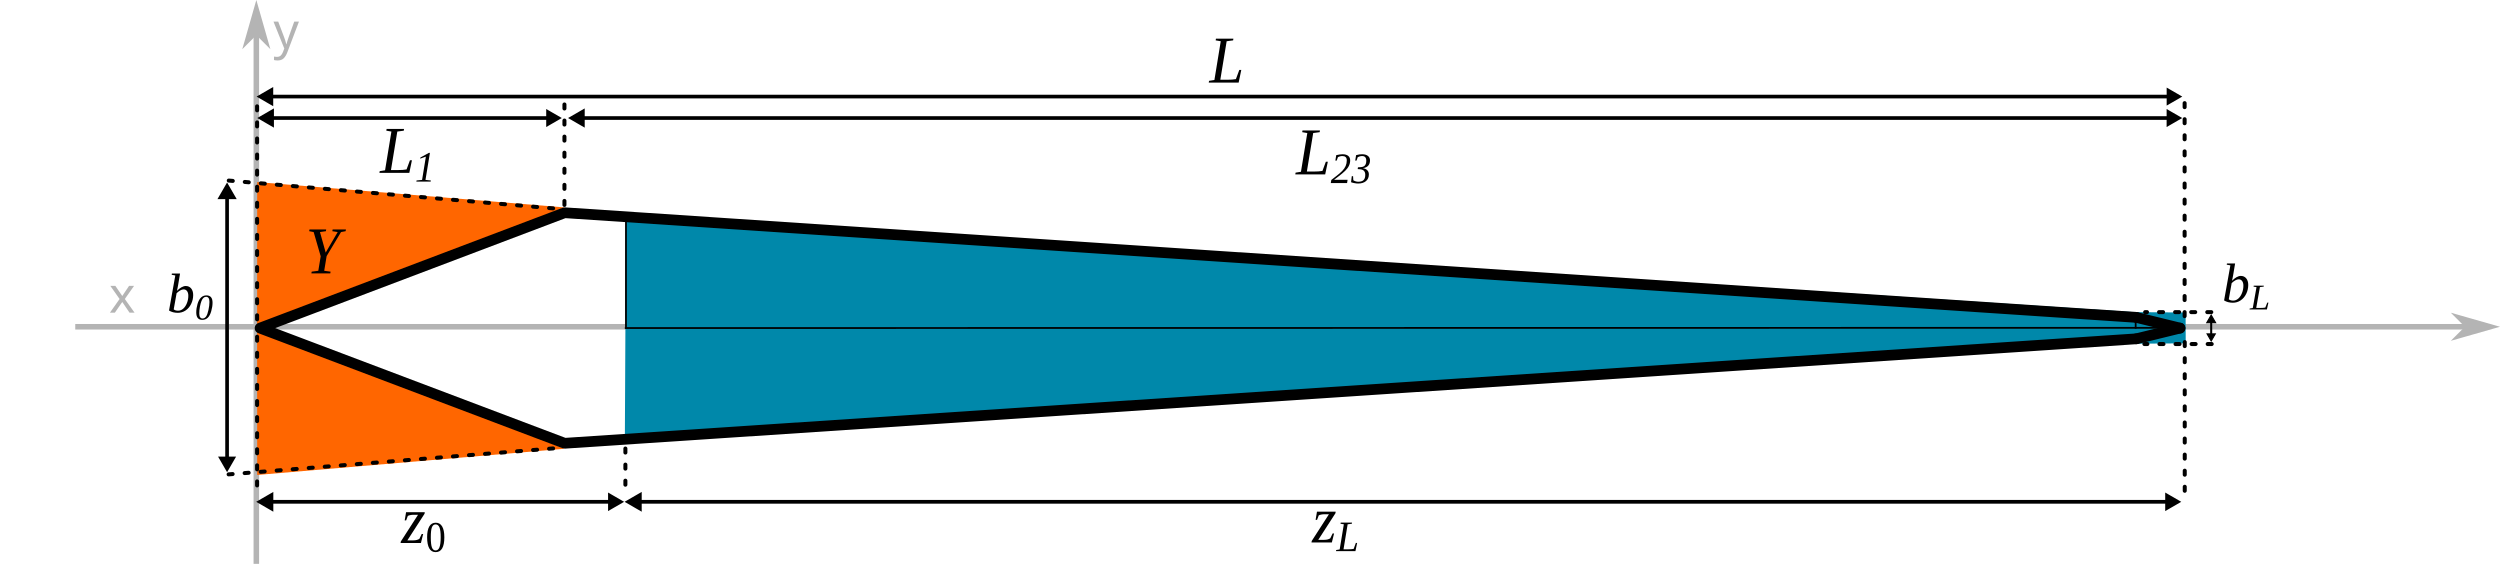
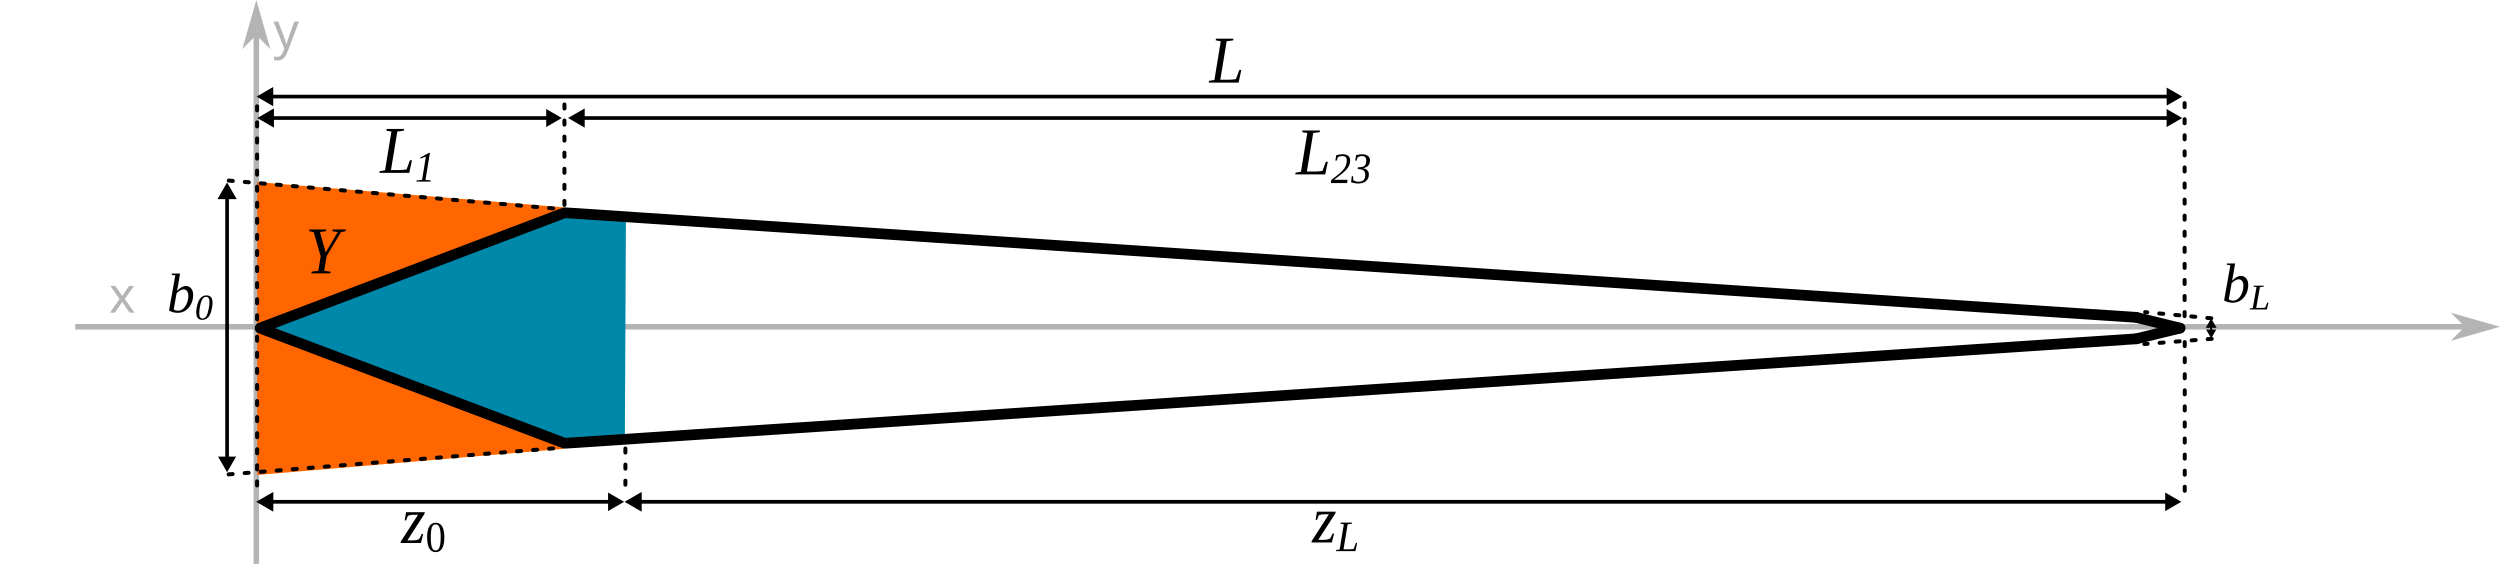
<svg xmlns="http://www.w3.org/2000/svg" width="933.136" height="210.457" id="svg2" version="1.1">
  <defs id="defs4">
    <marker style="overflow:visible" id="marker4967" refX="0" refY="0" orient="auto">
      <path transform="scale(0.4)" style="fill:#000000;fill-opacity:1;fill-rule:evenodd;stroke:#000000;stroke-width:1pt;stroke-opacity:1" d="M 5.77,0 -2.88,5 V -5 Z" id="path4965" />
    </marker>
    <marker style="overflow:visible" id="marker4961" refX="0" refY="0" orient="auto">
      <path transform="scale(0.4)" style="fill:#000000;fill-opacity:1;fill-rule:evenodd;stroke:#000000;stroke-width:1pt;stroke-opacity:1" d="M 5.77,0 -2.88,5 V -5 Z" id="path4959" />
    </marker>
    <marker orient="auto" refY="0" refX="0" id="marker4955" style="overflow:visible">
      <path id="path4953" d="M 5.77,0 -2.88,5 V -5 Z" style="fill:#000000;fill-opacity:1;fill-rule:evenodd;stroke:#000000;stroke-width:1pt;stroke-opacity:1" transform="scale(0.4)" />
    </marker>
    <marker style="overflow:visible" id="marker4949" refX="0" refY="0" orient="auto">
      <path transform="scale(0.4)" style="fill:#000000;fill-opacity:1;fill-rule:evenodd;stroke:#000000;stroke-width:1pt;stroke-opacity:1" d="M 5.77,0 -2.88,5 V -5 Z" id="path4947" />
    </marker>
    <marker orient="auto" refY="0" refX="0" id="marker11481" style="overflow:visible">
      <path id="path11361" d="M 5.77,0 -2.88,5 V -5 Z" style="fill:#000000;fill-opacity:1;fill-rule:evenodd;stroke:#000000;stroke-width:1pt;stroke-opacity:1" transform="scale(0.4)" />
    </marker>
    <marker orient="auto" refY="0" refX="0" id="Arrow2Mend" style="overflow:visible">
      <path id="path11243" style="fill:#000000;fill-opacity:1;fill-rule:evenodd;stroke:#000000;stroke-width:0.625;stroke-linejoin:round;stroke-opacity:1" d="M 8.719,4.034 -2.207,0.016 8.719,-4.002 c -1.745,2.372 -1.735,5.617 -6e-7,8.035 z" transform="scale(-0.6)" />
    </marker>
    <marker orient="auto" refY="0" refX="0" id="marker7320" style="overflow:visible">
      <path id="path7196" d="M 5.77,0 -2.88,5 V -5 Z" style="fill:#000000;fill-opacity:1;fill-rule:evenodd;stroke:#000000;stroke-width:1pt;stroke-opacity:1" transform="scale(0.4)" />
    </marker>
    <marker orient="auto" refY="0" refX="0" id="TriangleOutL" style="overflow:visible">
      <path id="path7193" d="M 5.77,0 -2.88,5 V -5 Z" style="fill:#000000;fill-opacity:1;fill-rule:evenodd;stroke:#000000;stroke-width:1pt;stroke-opacity:1" transform="scale(0.8)" />
    </marker>
    <marker orient="auto" refY="0" refX="0" id="marker4953" style="overflow:visible">
      <path id="path4674" d="M 0,0 5,-5 -12.5,0 5,5 Z" style="fill:#000000;fill-opacity:1;fill-rule:evenodd;stroke:#000000;stroke-width:1pt;stroke-opacity:1" transform="matrix(0.4,0,0,0.4,4,0)" />
    </marker>
    <marker orient="auto" refY="0" refX="0" id="marker4950" style="overflow:visible">
      <path id="path4948" d="M 0,0 5,-5 -12.5,0 5,5 Z" style="fill:#000000;fill-opacity:1;fill-rule:evenodd;stroke:#000000;stroke-width:1pt;stroke-opacity:1" transform="matrix(0.8,0,0,0.8,10,0)" />
    </marker>
    <marker orient="auto" refY="0" refX="0" id="TriangleOutM" style="overflow:visible">
      <path id="path4813" d="M 5.77,0 -2.88,5 V -5 Z" style="fill:#000000;fill-opacity:1;fill-rule:evenodd;stroke:#000000;stroke-width:1pt;stroke-opacity:1" transform="scale(0.4)" />
    </marker>
    <marker orient="auto" refY="0" refX="0" id="marker4944" style="overflow:visible">
      <path id="path4804" d="M 5.77,0 -2.88,5 V -5 Z" style="fill:#000000;fill-opacity:1;fill-rule:evenodd;stroke:#000000;stroke-width:1pt;stroke-opacity:1" transform="scale(-0.4)" />
    </marker>
    <marker orient="auto" refY="0" refX="0" id="TriangleInS" style="overflow:visible">
      <path id="path4807" d="M 5.77,0 -2.88,5 V -5 Z" style="fill:#000000;fill-opacity:1;fill-rule:evenodd;stroke:#000000;stroke-width:1pt;stroke-opacity:1" transform="scale(-0.2)" />
    </marker>
    <marker orient="auto" refY="0" refX="0" id="Arrow2Mstart" style="overflow:visible">
      <path id="path4692" style="fill:#000000;fill-opacity:1;fill-rule:evenodd;stroke:#000000;stroke-width:0.625;stroke-linejoin:round;stroke-opacity:1" d="M 8.719,4.034 -2.207,0.016 8.719,-4.002 c -1.745,2.372 -1.735,5.617 -6e-7,8.035 z" transform="scale(0.6)" />
    </marker>
    <marker orient="auto" refY="0" refX="0" id="marker4937" style="overflow:visible">
      <path id="path4686" style="fill:#000000;fill-opacity:1;fill-rule:evenodd;stroke:#000000;stroke-width:0.625;stroke-linejoin:round;stroke-opacity:1" d="M 8.719,4.034 -2.207,0.016 8.719,-4.002 c -1.745,2.372 -1.735,5.617 -6e-7,8.035 z" transform="matrix(1.1,0,0,1.1,1.1,0)" />
    </marker>
    <marker orient="auto" refY="0" refX="0" id="marker4934" style="overflow:visible">
      <path id="path4689" style="fill:#000000;fill-opacity:1;fill-rule:evenodd;stroke:#000000;stroke-width:0.625;stroke-linejoin:round;stroke-opacity:1" d="M 8.719,4.034 -2.207,0.016 8.719,-4.002 c -1.745,2.372 -1.735,5.617 -6e-7,8.035 z" transform="matrix(-1.1,0,0,-1.1,-1.1,0)" />
    </marker>
    <marker orient="auto" refY="0" refX="0" id="marker4931" style="overflow:visible">
      <path id="path4668" d="M 0,0 5,-5 -12.5,0 5,5 Z" style="fill:#000000;fill-opacity:1;fill-rule:evenodd;stroke:#000000;stroke-width:1pt;stroke-opacity:1" transform="matrix(0.8,0,0,0.8,10,0)" />
    </marker>
    <marker orient="auto" refY="0" refX="0" id="Arrow1Mstart" style="overflow:visible">
      <path id="path4137" d="M 4.267,0 6.4,-2.133 -1.067,0 6.4,2.133 Z" style="fill-rule:evenodd;stroke:#000000;stroke-width:0.427pt" />
    </marker>
    <marker orient="auto" refY="0" refX="0" id="TriangleInL" style="overflow:visible">
      <path id="path4101" d="M -4.924,0 2.458,-4.267 v 8.533 z" style="fill-rule:evenodd;stroke:#000000;stroke-width:0.853pt" />
    </marker>
    <marker orient="auto" refY="0" refX="0" id="TriangleInM" style="overflow:visible">
      <path id="path4104" d="M -2.462,0 1.229,-2.133 v 4.267 z" style="fill-rule:evenodd;stroke:#000000;stroke-width:0.427pt" />
    </marker>
    <marker orient="auto" refY="0" refX="0" id="Arrow2Lstart" style="overflow:visible">
      <path id="path3986" style="fill-rule:evenodd;stroke-width:0.733;stroke-linejoin:round" d="M 11.403,4.733 -1.417,0.019 11.403,-4.695 c -2.048,2.783 -2.036,6.591 -10e-7,9.428 z" />
    </marker>
    <marker orient="auto" refY="0" refX="0" id="Arrow1Lstart" style="overflow:visible">
      <path id="path3968" d="M 10.667,0 14.933,-4.267 0,0 14.933,4.267 Z" style="fill-rule:evenodd;stroke:#000000;stroke-width:0.853pt" />
    </marker>
    <marker orient="auto" refY="0" refX="0" id="Arrow1Lend" style="overflow:visible">
      <path id="path3971" d="M -10.667,0 -14.933,4.267 0,0 -14.933,-4.267 Z" style="fill-rule:evenodd;stroke:#000000;stroke-width:0.853pt" />
    </marker>
    <marker orient="auto" refY="0" refX="0" id="Arrow2Lend" style="overflow:visible">
      <path id="path3989" style="fill-rule:evenodd;stroke-width:0.733;stroke-linejoin:round" d="M -11.403,-4.733 1.417,-0.019 -11.403,4.695 c 2.048,-2.783 2.036,-6.591 10e-7,-9.428 z" />
    </marker>
    <marker orient="auto" refY="0" refX="0" id="TriangleInM-2" style="overflow:visible">
      <path id="path4104-6" d="M -2.462,0 1.229,-2.133 v 4.267 z" style="fill-rule:evenodd;stroke:#000000;stroke-width:0.427pt" />
    </marker>
    <marker orient="auto" refY="0" refX="0" id="TriangleInM-8" style="overflow:visible">
      <path id="path4104-3" d="M -2.462,0 1.229,-2.133 v 4.267 z" style="fill-rule:evenodd;stroke:#000000;stroke-width:0.427pt" />
    </marker>
    <marker orient="auto" refY="0" refX="0" id="TriangleInM-22" style="overflow:visible">
      <path id="path4104-8" d="M -2.462,0 1.229,-2.133 v 4.267 z" style="fill-rule:evenodd;stroke:#000000;stroke-width:0.427pt" />
    </marker>
    <marker orient="auto" refY="0" refX="0" id="TriangleInM-2-3" style="overflow:visible">
      <path id="path4104-6-6" d="M -2.462,0 1.229,-2.133 v 4.267 z" style="fill-rule:evenodd;stroke:#000000;stroke-width:0.427pt" />
    </marker>
    <marker orient="auto" refY="0" refX="0" id="marker5303" style="overflow:visible">
      <path id="path5301" d="M -2.462,0 1.229,-2.133 v 4.267 z" style="fill-rule:evenodd;stroke:#000000;stroke-width:0.427pt" />
    </marker>
    <marker orient="auto" refY="0" refX="0" id="marker5307" style="overflow:visible">
      <path id="path5305" d="M -2.462,0 1.229,-2.133 v 4.267 z" style="fill-rule:evenodd;stroke:#000000;stroke-width:0.427pt" />
    </marker>
    <marker orient="auto" refY="0" refX="0" id="marker5311" style="overflow:visible">
      <path id="path5309" d="M -2.462,0 1.229,-2.133 v 4.267 z" style="fill-rule:evenodd;stroke:#000000;stroke-width:0.427pt" />
    </marker>
    <marker orient="auto" refY="0" refX="0" id="TriangleInM-2-6" style="overflow:visible">
      <path id="path4104-6-7" d="M -2.462,0 1.229,-2.133 v 4.267 z" style="fill-rule:evenodd;stroke:#000000;stroke-width:0.427pt" />
    </marker>
    <marker orient="auto" refY="0" refX="0" id="marker4651" style="overflow:visible">
      <path id="path4649" d="M -2.462,0 1.229,-2.133 v 4.267 z" style="fill-rule:evenodd;stroke:#000000;stroke-width:0.427pt" />
    </marker>
    <marker orient="auto" refY="0" refX="0" id="TriangleInM-2-3-3" style="overflow:visible">
      <path id="path4104-6-6-6" d="M -2.462,0 1.229,-2.133 v 4.267 z" style="fill-rule:evenodd;stroke:#000000;stroke-width:0.427pt" />
    </marker>
    <marker orient="auto" refY="0" refX="0" id="marker4645" style="overflow:visible">
      <path id="path4643" d="M -2.462,0 1.229,-2.133 v 4.267 z" style="fill-rule:evenodd;stroke:#000000;stroke-width:0.427pt" />
    </marker>
    <marker orient="auto" refY="0" refX="0" id="TriangleInM-2-5" style="overflow:visible">
      <path id="path4104-6-3" d="M -2.462,0 1.229,-2.133 v 4.267 z" style="fill-rule:evenodd;stroke:#000000;stroke-width:0.427pt" />
    </marker>
    <marker orient="auto" refY="0" refX="0" id="marker4738" style="overflow:visible">
      <path id="path4736" d="M -2.462,0 1.229,-2.133 v 4.267 z" style="fill-rule:evenodd;stroke:#000000;stroke-width:0.427pt" />
    </marker>
    <marker orient="auto" refY="0" refX="0" id="TriangleInM-2-5-3" style="overflow:visible">
      <path id="path4104-6-3-6" d="M -2.462,0 1.229,-2.133 v 4.267 z" style="fill-rule:evenodd;stroke:#000000;stroke-width:0.427pt" />
    </marker>
    <marker orient="auto" refY="0" refX="0" id="marker7320-7" style="overflow:visible">
      <path id="path7196-5" d="M 5.77,0 -2.88,5 V -5 Z" style="fill:#000000;fill-opacity:1;fill-rule:evenodd;stroke:#000000;stroke-width:1pt;stroke-opacity:1" transform="scale(0.4)" />
    </marker>
    <marker orient="auto" refY="0" refX="0" id="marker4944-3" style="overflow:visible">
      <path id="path4804-5" d="M 5.77,0 -2.88,5 V -5 Z" style="fill:#000000;fill-opacity:1;fill-rule:evenodd;stroke:#000000;stroke-width:1pt;stroke-opacity:1" transform="scale(-0.4)" />
    </marker>
    <marker orient="auto" refY="0" refX="0" id="TriangleOutM-6" style="overflow:visible">
      <path id="path4813-2" d="M 5.77,0 -2.88,5 V -5 Z" style="fill:#000000;fill-opacity:1;fill-rule:evenodd;stroke:#000000;stroke-width:1pt;stroke-opacity:1" transform="scale(0.4)" />
    </marker>
    <marker orient="auto" refY="0" refX="0" id="marker4953-9" style="overflow:visible">
      <path id="path4674-1" d="M 0,0 5,-5 -12.5,0 5,5 Z" style="fill:#000000;fill-opacity:1;fill-rule:evenodd;stroke:#000000;stroke-width:1pt;stroke-opacity:1" transform="matrix(0.4,0,0,0.4,4,0)" />
    </marker>
    <marker orient="auto" refY="0" refX="0" id="TriangleInM-2-3-2" style="overflow:visible">
      <path id="path4104-6-6-7" d="M -2.462,0 1.229,-2.133 v 4.267 z" style="fill-rule:evenodd;stroke:#000000;stroke-width:0.427pt" />
    </marker>
    <marker orient="auto" refY="0" refX="0" id="marker5248" style="overflow:visible">
      <path id="path5246" d="M -2.462,0 1.229,-2.133 v 4.267 z" style="fill-rule:evenodd;stroke:#000000;stroke-width:0.427pt" />
    </marker>
    <marker orient="auto" refY="0" refX="0" id="marker5252" style="overflow:visible">
      <path id="path5250" d="M -2.462,0 1.229,-2.133 v 4.267 z" style="fill-rule:evenodd;stroke:#000000;stroke-width:0.427pt" />
    </marker>
    <marker orient="auto" refY="0" refX="0" id="marker5256" style="overflow:visible">
      <path id="path5254" d="M -2.462,0 1.229,-2.133 v 4.267 z" style="fill-rule:evenodd;stroke:#000000;stroke-width:0.427pt" />
    </marker>
    <marker orient="auto" refY="0" refX="0" id="Arrow1Mstart-0" style="overflow:visible">
      <path id="path4137-9" d="M 4.267,0 6.4,-2.133 -1.067,0 6.4,2.133 Z" style="fill-rule:evenodd;stroke:#000000;stroke-width:0.427pt" />
    </marker>
    <marker orient="auto" refY="0" refX="0" id="marker5262" style="overflow:visible">
      <path id="path5260" d="M 4.267,0 6.4,-2.133 -1.067,0 6.4,2.133 Z" style="fill-rule:evenodd;stroke:#000000;stroke-width:0.427pt" />
    </marker>
    <marker orient="auto" refY="0" refX="0" id="marker5266" style="overflow:visible">
      <path id="path5264" d="M 4.267,0 6.4,-2.133 -1.067,0 6.4,2.133 Z" style="fill-rule:evenodd;stroke:#000000;stroke-width:0.427pt" />
    </marker>
    <marker orient="auto" refY="0" refX="0" id="marker5270" style="overflow:visible">
      <path id="path5268" d="M 4.267,0 6.4,-2.133 -1.067,0 6.4,2.133 Z" style="fill-rule:evenodd;stroke:#000000;stroke-width:0.427pt" />
    </marker>
    <marker orient="auto" refY="0" refX="0" id="marker5274" style="overflow:visible">
      <path id="path5272" d="M 4.267,0 6.4,-2.133 -1.067,0 6.4,2.133 Z" style="fill-rule:evenodd;stroke:#000000;stroke-width:0.427pt" />
    </marker>
    <marker orient="auto" refY="0" refX="0" id="marker5278" style="overflow:visible">
      <path id="path5276" d="M 4.267,0 6.4,-2.133 -1.067,0 6.4,2.133 Z" style="fill-rule:evenodd;stroke:#000000;stroke-width:0.427pt" />
    </marker>
    <marker orient="auto" refY="0" refX="0" id="marker5282" style="overflow:visible">
      <path id="path5280" d="M 4.267,0 6.4,-2.133 -1.067,0 6.4,2.133 Z" style="fill-rule:evenodd;stroke:#000000;stroke-width:0.427pt" />
    </marker>
    <marker orient="auto" refY="0" refX="0" id="marker5286" style="overflow:visible">
      <path id="path5284" d="M 4.267,0 6.4,-2.133 -1.067,0 6.4,2.133 Z" style="fill-rule:evenodd;stroke:#000000;stroke-width:0.427pt" />
    </marker>
    <marker orient="auto" refY="0" refX="0" id="marker5290" style="overflow:visible">
      <path id="path5288" d="M 4.267,0 6.4,-2.133 -1.067,0 6.4,2.133 Z" style="fill-rule:evenodd;stroke:#000000;stroke-width:0.427pt" />
    </marker>
    <marker orient="auto" refY="0" refX="0" id="marker5294" style="overflow:visible">
      <path id="path5292" d="M 4.267,0 6.4,-2.133 -1.067,0 6.4,2.133 Z" style="fill-rule:evenodd;stroke:#000000;stroke-width:0.427pt" />
    </marker>
    <marker orient="auto" refY="0" refX="0" id="marker5298" style="overflow:visible">
      <path id="path5296" d="M 4.267,0 6.4,-2.133 -1.067,0 6.4,2.133 Z" style="fill-rule:evenodd;stroke:#000000;stroke-width:0.427pt" />
    </marker>
    <marker orient="auto" refY="0" refX="0" id="marker5302" style="overflow:visible">
      <path id="path5300" d="M 4.267,0 6.4,-2.133 -1.067,0 6.4,2.133 Z" style="fill-rule:evenodd;stroke:#000000;stroke-width:0.427pt" />
    </marker>
    <marker orient="auto" refY="0" refX="0" id="TriangleInM-2-36" style="overflow:visible">
      <path id="path4104-6-0" d="M -2.462,0 1.229,-2.133 v 4.267 z" style="fill-rule:evenodd;stroke:#000000;stroke-width:0.427pt" />
    </marker>
    <marker orient="auto" refY="0" refX="0" id="marker5308" style="overflow:visible">
      <path id="path5306" d="M -2.462,0 1.229,-2.133 v 4.267 z" style="fill-rule:evenodd;stroke:#000000;stroke-width:0.427pt" />
    </marker>
    <marker orient="auto" refY="0" refX="0" id="marker5312" style="overflow:visible">
      <path id="path5310" d="M 4.267,0 6.4,-2.133 -1.067,0 6.4,2.133 Z" style="fill-rule:evenodd;stroke:#000000;stroke-width:0.427pt" />
    </marker>
    <marker orient="auto" refY="0" refX="0" id="marker5316" style="overflow:visible">
      <path id="path5314" d="M 4.267,0 6.4,-2.133 -1.067,0 6.4,2.133 Z" style="fill-rule:evenodd;stroke:#000000;stroke-width:0.427pt" />
    </marker>
    <marker orient="auto" refY="0" refX="0" id="marker5320" style="overflow:visible">
      <path id="path5318" d="M 4.267,0 6.4,-2.133 -1.067,0 6.4,2.133 Z" style="fill-rule:evenodd;stroke:#000000;stroke-width:0.427pt" />
    </marker>
    <marker orient="auto" refY="0" refX="0" id="marker5324" style="overflow:visible">
      <path id="path5322" d="M 4.267,0 6.4,-2.133 -1.067,0 6.4,2.133 Z" style="fill-rule:evenodd;stroke:#000000;stroke-width:0.427pt" />
    </marker>
    <marker orient="auto" refY="0" refX="0" id="marker5328" style="overflow:visible">
      <path id="path5326" d="M 4.267,0 6.4,-2.133 -1.067,0 6.4,2.133 Z" style="fill-rule:evenodd;stroke:#000000;stroke-width:0.427pt" />
    </marker>
    <marker orient="auto" refY="0" refX="0" id="TriangleInM-2-3-2-3" style="overflow:visible">
      <path id="path4104-6-6-7-6" d="M -2.462,0 1.229,-2.133 v 4.267 z" style="fill-rule:evenodd;stroke:#000000;stroke-width:0.427pt" />
    </marker>
    <marker orient="auto" refY="0" refX="0" id="marker4720" style="overflow:visible">
      <path id="path4718" d="M -2.462,0 1.229,-2.133 v 4.267 z" style="fill-rule:evenodd;stroke:#000000;stroke-width:0.427pt" />
    </marker>
    <marker orient="auto" refY="0" refX="0" id="TriangleInM-2-5-3-5" style="overflow:visible">
      <path id="path4104-6-3-6-3" d="M -2.462,0 1.229,-2.133 v 4.267 z" style="fill-rule:evenodd;stroke:#000000;stroke-width:0.427pt" />
    </marker>
    <marker orient="auto" refY="0" refX="0" id="marker7320-7-5" style="overflow:visible">
      <path id="path7196-5-6" d="M 5.77,0 -2.88,5 V -5 Z" style="fill:#000000;fill-opacity:1;fill-rule:evenodd;stroke:#000000;stroke-width:1pt;stroke-opacity:1" transform="scale(0.4)" />
    </marker>
    <marker orient="auto" refY="0" refX="0" id="TriangleInM-2-5-3-6" style="overflow:visible">
      <path id="path4104-6-3-6-7" d="M -2.462,0 1.229,-2.133 v 4.267 z" style="fill-rule:evenodd;stroke:#000000;stroke-width:0.427pt" />
    </marker>
    <marker orient="auto" refY="0" refX="0" id="marker7320-7-53" style="overflow:visible">
      <path id="path7196-5-5" d="M 5.77,0 -2.88,5 V -5 Z" style="fill:#000000;fill-opacity:1;fill-rule:evenodd;stroke:#000000;stroke-width:1pt;stroke-opacity:1" transform="scale(0.4)" />
    </marker>
    <marker orient="auto" refY="0" refX="0" id="TriangleInM-2-5-3-6-6" style="overflow:visible">
      <path id="path4104-6-3-6-7-2" d="M -2.462,0 1.229,-2.133 v 4.267 z" style="fill-rule:evenodd;stroke:#000000;stroke-width:0.427pt" />
    </marker>
    <marker orient="auto" refY="0" refX="0" id="marker7320-7-53-6" style="overflow:visible">
      <path id="path7196-5-5-1" d="M 5.77,0 -2.88,5 V -5 Z" style="fill:#000000;fill-opacity:1;fill-rule:evenodd;stroke:#000000;stroke-width:1pt;stroke-opacity:1" transform="scale(0.4)" />
    </marker>
    <marker orient="auto" refY="0" refX="0" id="TriangleInM-2-5-3-6-6-0" style="overflow:visible">
      <path id="path4104-6-3-6-7-2-2" d="M -2.462,0 1.229,-2.133 v 4.267 z" style="fill-rule:evenodd;stroke:#000000;stroke-width:0.427pt" />
    </marker>
    <marker orient="auto" refY="0" refX="0" id="marker7320-7-53-6-3" style="overflow:visible">
      <path id="path7196-5-5-1-7" d="M 5.77,0 -2.88,5 V -5 Z" style="fill:#000000;fill-opacity:1;fill-rule:evenodd;stroke:#000000;stroke-width:1pt;stroke-opacity:1" transform="scale(0.4)" />
    </marker>
    <marker orient="auto" refY="0" refX="0" id="TriangleInM-2-5-3-6-8" style="overflow:visible">
      <path id="path4104-6-3-6-7-9" d="M -2.462,0 1.229,-2.133 v 4.267 z" style="fill-rule:evenodd;stroke:#000000;stroke-width:0.427pt" />
    </marker>
    <marker style="overflow:visible" id="marker6729" refX="0" refY="0" orient="auto">
      <path transform="matrix(0.4,0,0,0.4,4,0)" style="fill:#b4b4b4;fill-opacity:1;fill-rule:evenodd;stroke:#b4b4b4;stroke-width:1pt;stroke-opacity:1" d="M 0,0 5,-5 -12.5,0 5,5 Z" id="path6727" />
    </marker>
    <marker orient="auto" refY="0" refX="0" id="marker6723" style="overflow:visible">
      <path id="path6458" d="M 0,0 5,-5 -12.5,0 5,5 Z" style="fill:#b4b4b4;fill-opacity:1;fill-rule:evenodd;stroke:#b4b4b4;stroke-width:1pt;stroke-opacity:1" transform="matrix(0.4,0,0,0.4,4,0)" />
    </marker>
    <marker orient="auto" refY="0" refX="0" id="TriangleInM-2-5-3-6-8-36" style="overflow:visible">
      <path id="path4104-6-3-6-7-9-7" d="M -2.462,0 1.229,-2.133 v 4.267 z" style="fill-rule:evenodd;stroke:#000000;stroke-width:0.427pt" />
    </marker>
    <marker orient="auto" refY="0" refX="0" id="marker7320-7-53-7-5" style="overflow:visible">
      <path id="path7196-5-5-3-3" d="M 5.77,0 -2.88,5 V -5 Z" style="fill:#000000;fill-opacity:1;fill-rule:evenodd;stroke:#000000;stroke-width:1pt;stroke-opacity:1" transform="scale(0.4)" />
    </marker>
    <marker orient="auto" refY="0" refX="0" id="TriangleInM-2-5-3-6-8-3" style="overflow:visible">
      <path id="path4104-6-3-6-7-9-6" d="M -2.462,0 1.229,-2.133 v 4.267 z" style="fill-rule:evenodd;stroke:#000000;stroke-width:0.427pt" />
    </marker>
    <marker orient="auto" refY="0" refX="0" id="marker7320-7-53-7-7" style="overflow:visible">
      <path id="path7196-5-5-3-5" d="M 5.77,0 -2.88,5 V -5 Z" style="fill:#000000;fill-opacity:1;fill-rule:evenodd;stroke:#000000;stroke-width:1pt;stroke-opacity:1" transform="scale(0.4)" />
    </marker>
  </defs>
  <g id="layer3" transform="translate(62.87238,14.24359)">
    <path id="path6725" d="M 866.191,107.721 H -34.783" style="fill:#b4b4b4;fill-opacity:1;stroke:#b4b4b4;stroke-width:2.067;stroke-linecap:butt;stroke-linejoin:miter;stroke-miterlimit:4;stroke-dasharray:none;stroke-opacity:1;marker-start:url(#marker6729)" />
    <text xml:space="preserve" style="font-style:normal;font-weight:normal;font-size:18.667px;line-height:1.25;font-family:sans-serif;letter-spacing:-0.38px;word-spacing:0px;fill:#b4b4b4;fill-opacity:1;stroke:none" x="39.195" y="3.844" id="text6733">
      <tspan id="tspan6731" x="39.195" y="3.844" style="fill:#b4b4b4;fill-opacity:1">y</tspan>
    </text>
    <text xml:space="preserve" style="font-style:normal;font-weight:normal;font-size:18.667px;line-height:1.25;font-family:sans-serif;letter-spacing:-0.38px;word-spacing:0px;fill:#b4b4b4;fill-opacity:1;stroke:none" x="-22.19" y="102.466" id="text6733-3">
      <tspan id="tspan6731-6" x="-22.19" y="102.466" style="fill:#b4b4b4;fill-opacity:1">x</tspan>
    </text>
    <path style="fill:#b4b4b4;fill-opacity:1;stroke:#008000;stroke-width:2.067;stroke-linecap:butt;stroke-linejoin:miter;stroke-miterlimit:4;stroke-dasharray:none;stroke-opacity:0" d="M 798.429,117.579 10.179,52.213" id="path7044" />
    <path style="fill:#b4b4b4;fill-opacity:1;stroke:#b4b4b4;stroke-width:2.067;stroke-linecap:butt;stroke-linejoin:miter;stroke-miterlimit:4;stroke-dasharray:none;stroke-opacity:1;marker-start:url(#marker6723)" d="M 32.804,-10.171 V 196.213" id="path6450" />
  </g>
  <g id="layer1" transform="translate(83.12491,-11.7861)">
    <flowRoot xml:space="preserve" id="flowRoot4667" style="font-style:normal;font-weight:normal;font-size:18.667px;line-height:1.25;font-family:sans-serif;letter-spacing:-0.38px;word-spacing:0px;fill:#000000;fill-opacity:1;stroke:none">
      <flowRegion id="flowRegion4669">
        <rect id="rect4671" width="729.027" height="120.208" x="-33.941" y="30.644" />
      </flowRegion>
      <flowPara id="flowPara4673" />
    </flowRoot>
    <text xml:space="preserve" style="font-style:normal;font-variant:normal;font-weight:normal;font-stretch:normal;font-size:12.8px;line-height:0%;font-family:cmr10;-inkscape-font-specification:cmr10;letter-spacing:0px;word-spacing:0px;fill:#000000;fill-opacity:1;stroke:none;stroke-width:1.067" x="-20.802" y="128.348" id="text15870-8">
      <tspan id="tspan15872-5" x="-20.802" y="128.348" style="font-style:italic;font-variant:normal;font-weight:normal;font-stretch:normal;font-size:20.829px;line-height:1.25;font-family:'Times New Roman';-inkscape-font-specification:'Times New Roman,  Italic';stroke-width:1.067">b<tspan style="font-style:italic;font-variant:normal;font-weight:normal;font-stretch:normal;font-size:13.539px;font-family:'Times New Roman';-inkscape-font-specification:'Times New Roman,  Italic';baseline-shift:sub;stroke-width:1.067" id="tspan4306">0</tspan>
      </tspan>
    </text>
    <text xml:space="preserve" style="font-style:normal;font-variant:normal;font-weight:normal;font-stretch:normal;font-size:10.848px;line-height:0%;font-family:cmr10;-inkscape-font-specification:cmr10;letter-spacing:0px;word-spacing:0px;fill:#000000;fill-opacity:1;stroke:none;stroke-width:3.39;stroke-miterlimit:4;stroke-dasharray:none" x="415.125" y="74.188" id="text8428-2-7" transform="scale(0.9650659,1.036199)">
      <tspan id="tspan8430-9-0" x="415.125" y="74.188" style="font-style:italic;font-variant:normal;font-weight:normal;font-stretch:normal;font-size:24.166px;line-height:1.25;font-family:'Times New Roman';-inkscape-font-specification:'Times New Roman, Italic';stroke-width:3.39;stroke-miterlimit:4;stroke-dasharray:none">L<tspan style="font-size:15.708px;baseline-shift:sub;stroke-width:3.39" id="tspan4675-9">23</tspan>
      </tspan>
    </text>
-     <path style="fill:#0088aa;fill-opacity:1;stroke:none;stroke-width:0.274px;stroke-linecap:butt;stroke-linejoin:miter;stroke-opacity:1" d="m 150.11,174.945 562.917,-34.851 19.679,-0.167 c -0.002,-1.853 -0.042,-9.645 -0.043,-11.498 L 713.016,128.276 150.522,91.456 Z" id="path4969-2" />
+     <path style="fill:#0088aa;fill-opacity:1;stroke:none;stroke-width:0.274px;stroke-linecap:butt;stroke-linejoin:miter;stroke-opacity:1" d="M 150.11,174.945 127.635,177.244 18.453,133.805 127.766,92.776 150.522,91.456 Z" id="path4969-2" />
    <path id="path5226" d="M 12.839,135.472 127.635,89.219 12.87,79.747 Z" style="fill:#ff6600;fill-opacity:1;stroke:none;stroke-width:0.274px;stroke-linecap:butt;stroke-linejoin:miter;stroke-opacity:1" />
    <path style="fill:#ff6600;fill-opacity:1;stroke:none;stroke-width:0.274px;stroke-linecap:butt;stroke-linejoin:miter;stroke-opacity:1" d="M 12.839,133.219 127.635,179.272 12.87,189.071 Z" id="path5234" />
    <path id="path3442-0" d="m 13.946,134.252 113.689,42.991 586.616,-38.991 m 0,-8 L 127.635,91.19 13.946,134.253" style="fill:none;stroke:#000000;stroke-width:4;stroke-linecap:round;stroke-linejoin:bevel;stroke-miterlimit:4;stroke-dasharray:none;stroke-opacity:1" />
    <path id="path3442-0-3" d="m 730.565,134.253 -16.314,-4" style="fill:none;stroke:#000000;stroke-width:4;stroke-linecap:round;stroke-linejoin:bevel;stroke-miterlimit:4;stroke-dasharray:none;stroke-opacity:1" />
    <path style="fill:none;stroke:#000000;stroke-width:4;stroke-linecap:round;stroke-linejoin:bevel;stroke-miterlimit:4;stroke-dasharray:none;stroke-opacity:1" d="m 730.565,134.253 -16.314,4" id="path4677" />
    <path style="fill:#000000;fill-opacity:1;stroke:#000000;stroke-width:1.367;stroke-linecap:round;stroke-linejoin:miter;stroke-miterlimit:4;stroke-dasharray:none;stroke-dashoffset:0;stroke-opacity:1;marker-start:url(#TriangleInM-2-5-3-6);marker-end:url(#marker7320-7-53)" d="M 16.785,47.838 H 727.531" id="path3782-9-56-6" />
    <path id="path4370-2" d="M 12.839,51.472 V 131.883" style="fill:none;stroke:#000000;stroke-width:1.5;stroke-linecap:round;stroke-linejoin:bevel;stroke-miterlimit:4;stroke-dasharray:1.5, 4.5;stroke-dashoffset:0;stroke-opacity:1" />
    <path id="path4370-2-9" d="M 732.294,50.283 V 130.926" style="fill:none;stroke:#000000;stroke-width:1.5;stroke-linecap:round;stroke-linejoin:bevel;stroke-miterlimit:4;stroke-dasharray:1.5, 4.5;stroke-dashoffset:0;stroke-opacity:1" />
    <path id="path4370-2-9-1" d="m 127.554,49.428 v 38.851" style="fill:none;stroke:#000000;stroke-width:1.5;stroke-linecap:round;stroke-linejoin:bevel;stroke-miterlimit:4;stroke-dasharray:1.5, 4.5;stroke-dashoffset:4.65;stroke-opacity:1" />
    <text xml:space="preserve" style="font-style:normal;font-variant:normal;font-weight:normal;font-stretch:normal;font-size:10.848px;line-height:0%;font-family:cmr10;-inkscape-font-specification:cmr10;letter-spacing:0px;word-spacing:0px;fill:#000000;fill-opacity:1;stroke:none;stroke-width:3.39;stroke-miterlimit:4;stroke-dasharray:none" x="60.89" y="73.651" id="text8428-2-3-3" transform="scale(0.9650659,1.036199)">
      <tspan id="tspan8430-9-6-6" x="60.89" y="73.651" style="font-style:italic;font-variant:normal;font-weight:normal;font-stretch:normal;font-size:24.166px;line-height:1.25;font-family:'Times New Roman';-inkscape-font-specification:'Times New Roman, Italic';stroke-width:3.39;stroke-miterlimit:4;stroke-dasharray:none">L<tspan style="font-size:65%;baseline-shift:sub" id="tspan4698-0">1</tspan>
      </tspan>
    </text>
    <path style="fill:#000000;fill-opacity:1;stroke:#000000;stroke-width:1.367;stroke-linecap:round;stroke-linejoin:miter;stroke-miterlimit:4;stroke-dasharray:none;stroke-dashoffset:0;stroke-opacity:1;marker-start:url(#TriangleInM-2-5-3-6-6);marker-end:url(#marker7320-7-53-6)" d="M 1.635,84.038 V 184.157" id="path3782-9-56-6-8" />
    <text xml:space="preserve" style="font-style:normal;font-variant:normal;font-weight:normal;font-stretch:normal;font-size:10.848px;line-height:0%;font-family:cmr10;-inkscape-font-specification:cmr10;letter-spacing:0px;word-spacing:0px;fill:#000000;fill-opacity:1;stroke:none;stroke-width:3.39;stroke-miterlimit:4;stroke-dasharray:none" x="381.652" y="41.121" id="text8428-2-7-7" transform="scale(0.9650659,1.036199)">
      <tspan id="tspan8430-9-0-9" x="381.652" y="41.121" style="font-style:italic;font-variant:normal;font-weight:normal;font-stretch:normal;font-size:24.166px;line-height:1.25;font-family:'Times New Roman';-inkscape-font-specification:'Times New Roman, Italic';stroke-width:3.39;stroke-miterlimit:4;stroke-dasharray:none">L<tspan style="font-size:15.708px;baseline-shift:sub;stroke-width:3.39" id="tspan4675-9-2" />
      </tspan>
    </text>
-     <path style="fill:#000000;fill-opacity:1;stroke:#000000;stroke-width:0.767;stroke-linecap:round;stroke-linejoin:miter;stroke-miterlimit:4;stroke-dasharray:none;stroke-dashoffset:0;stroke-opacity:1;marker-start:url(#TriangleInM-2-5-3-6-6-0);marker-end:url(#marker7320-7-53-6-3)" d="m 742.21,131.295 v 6.001" id="path3782-9-56-6-8-5" />
-     <path id="path4370-2-9-9" d="M 742.248,128.287 H 717.563" style="fill:none;stroke:#000000;stroke-width:1.5;stroke-linecap:round;stroke-linejoin:bevel;stroke-miterlimit:4;stroke-dasharray:1.5, 4.5;stroke-dashoffset:0;stroke-opacity:1" />
-     <path id="path4370-2-9-9-2" d="M 742.403,140.197 H 717.275" style="fill:none;stroke:#000000;stroke-width:1.5;stroke-linecap:round;stroke-linejoin:bevel;stroke-miterlimit:4;stroke-dasharray:1.5, 4.5;stroke-dashoffset:0;stroke-opacity:1" />
+     <path style="fill:#000000;fill-opacity:1;stroke:#000000;stroke-width:0.767;stroke-linecap:round;stroke-linejoin:miter;stroke-miterlimit:4;stroke-dasharray:none;stroke-dashoffset:0;stroke-opacity:1;marker-start:url(#TriangleInM-2-5-3-6-6-0);marker-end:url(#marker7320-7-53-6-3)" d="m 742.21,132.974 0,2.907" id="path3782-9-56-6-8-5" />
+     <path id="path4370-2-9-9" d="m 742.248,130.585 -24.685,-2.298" style="fill:none;stroke:#000000;stroke-width:1.5;stroke-linecap:round;stroke-linejoin:bevel;stroke-miterlimit:4;stroke-dasharray:1.5, 4.5;stroke-dashoffset:0;stroke-opacity:1" />
+     <path id="path4370-2-9-9-2" d="m 742.403,138.253 -25.127,1.945" style="fill:none;stroke:#000000;stroke-width:1.5;stroke-linecap:round;stroke-linejoin:bevel;stroke-miterlimit:4;stroke-dasharray:1.5, 4.5;stroke-dashoffset:0;stroke-opacity:1" />
    <text id="text4937" y="124.58" x="746.26" style="font-style:normal;font-variant:normal;font-weight:normal;font-stretch:normal;font-size:12.8px;line-height:0%;font-family:cmr10;-inkscape-font-specification:cmr10;letter-spacing:0px;word-spacing:0px;fill:#000000;fill-opacity:1;stroke:none;stroke-width:1.067" xml:space="preserve">
      <tspan style="font-style:italic;font-variant:normal;font-weight:normal;font-stretch:normal;font-size:20.829px;line-height:1.25;font-family:'Times New Roman';-inkscape-font-specification:'Times New Roman,  Italic';stroke-width:1.067" y="124.58" x="746.26" id="tspan4935">b<tspan style="font-size:65%;baseline-shift:sub" id="tspan4939">L</tspan>
      </tspan>
    </text>
    <path style="fill:none;stroke:#000000;stroke-width:1.5;stroke-linecap:round;stroke-linejoin:bevel;stroke-miterlimit:4;stroke-dasharray:1.5, 4.5;stroke-dashoffset:0;stroke-opacity:1" d="M 123.32,89.563 2.01,79.163" id="path4941" />
    <path id="path4943" d="M 123.32,179.163 2.01,188.863" style="fill:none;stroke:#000000;stroke-width:1.5;stroke-linecap:round;stroke-linejoin:bevel;stroke-miterlimit:4;stroke-dasharray:1.5, 4.5;stroke-dashoffset:0;stroke-opacity:1" />
    <path id="path4945" d="M 17.05,55.838 H 122.69" style="fill:#000000;fill-opacity:1;stroke:#000000;stroke-width:1.367;stroke-linecap:round;stroke-linejoin:miter;stroke-miterlimit:4;stroke-dasharray:none;stroke-dashoffset:0;stroke-opacity:1;marker-start:url(#TriangleInM-2-5-3-6);marker-end:url(#marker4949)" />
    <path style="fill:#000000;fill-opacity:1;stroke:#000000;stroke-width:1.367;stroke-linecap:round;stroke-linejoin:miter;stroke-miterlimit:4;stroke-dasharray:none;stroke-dashoffset:0;stroke-opacity:1;marker-start:url(#TriangleInM-2-5-3-6);marker-end:url(#marker4955)" d="M 133.05,55.838 H 727.516" id="path4951" />
-     <path style="fill:#000000;fill-opacity:1;stroke:#000000;stroke-width:0.667;stroke-linecap:round;stroke-linejoin:round;stroke-miterlimit:4;stroke-dasharray:none;stroke-dashoffset:0;stroke-opacity:1" d="m 150.522,91.456 v 42.758" id="path5148" />
-     <path id="path5152" d="m 714.022,129.728 v 4.742" style="fill:#000000;fill-opacity:1;stroke:#000000;stroke-width:0.667;stroke-linecap:butt;stroke-linejoin:round;stroke-miterlimit:4;stroke-dasharray:none;stroke-dashoffset:0;stroke-opacity:1" />
-     <path style="fill:#000000;fill-opacity:1;stroke:#000000;stroke-width:0.667;stroke-linecap:butt;stroke-linejoin:round;stroke-miterlimit:4;stroke-dasharray:none;stroke-dashoffset:0;stroke-opacity:1" d="M 722.998,134.143 150.098,134.231" id="path4697" />
    <path style="fill:#000000;fill-opacity:1;stroke:#000000;stroke-width:1.406;stroke-linecap:round;stroke-linejoin:miter;stroke-miterlimit:4;stroke-dasharray:none;stroke-dashoffset:0;stroke-opacity:1;marker-start:url(#TriangleInM-2-5-3-6-8-36);marker-end:url(#marker7320-7-53-7-5)" d="M 154.266,199.088 H 727.042" id="path3782-9-56-6-6-5" />
    <path style="fill:none;stroke:#000000;stroke-width:1.5;stroke-linecap:round;stroke-linejoin:bevel;stroke-miterlimit:4;stroke-dasharray:1.5, 4.5;stroke-dashoffset:0;stroke-opacity:1" d="m 732.339,139.472 v 59.349" id="path5032-6" />
    <path style="fill:none;stroke:#000000;stroke-width:1.5;stroke-linecap:round;stroke-linejoin:bevel;stroke-miterlimit:4;stroke-dasharray:1.5, 4.5;stroke-dashoffset:4.65;stroke-opacity:1" d="m 150.304,177.853 v 18.92" id="path5034-2" />
    <text xml:space="preserve" style="font-style:normal;font-variant:normal;font-weight:normal;font-stretch:normal;font-size:10.848px;line-height:0%;font-family:cmr10;-inkscape-font-specification:cmr10;letter-spacing:0px;word-spacing:0px;fill:#000000;fill-opacity:1;stroke:none;stroke-width:3.39;stroke-miterlimit:4;stroke-dasharray:none" x="421.37" y="206.768" id="text8428-2-7-7-1-9" transform="scale(0.9650659,1.036199)">
      <tspan id="tspan8430-9-0-9-2-1" x="421.37" y="206.768" style="font-style:italic;font-variant:normal;font-weight:normal;font-stretch:normal;font-size:24.166px;line-height:1.25;font-family:'Times New Roman';-inkscape-font-specification:'Times New Roman, Italic';stroke-width:3.39;stroke-miterlimit:4;stroke-dasharray:none">z<tspan style="font-style:italic;font-variant:normal;font-weight:normal;font-stretch:normal;font-size:65%;font-family:'Times New Roman';-inkscape-font-specification:'Times New Roman, Italic';baseline-shift:sub" id="tspan6184-2">L</tspan>
      </tspan>
    </text>
    <path style="fill:#000000;fill-opacity:1;stroke:#000000;stroke-width:1.406;stroke-linecap:round;stroke-linejoin:miter;stroke-miterlimit:4;stroke-dasharray:none;stroke-dashoffset:0;stroke-opacity:1;marker-start:url(#TriangleInM-2-5-3-6-8-3);marker-end:url(#marker7320-7-53-7-7)" d="M 16.762,199.088 H 145.834" id="path3782-9-56-6-6-3" />
    <path style="fill:none;stroke:#000000;stroke-width:1.5;stroke-linecap:round;stroke-linejoin:bevel;stroke-miterlimit:4;stroke-dasharray:1.5, 4.5;stroke-dashoffset:0;stroke-opacity:1" d="m 12.839,137.472 v 59.211" id="path7249" />
    <text transform="scale(0.9650659,1.036199)" id="text7662" y="206.961" x="69.063" style="font-style:normal;font-variant:normal;font-weight:normal;font-stretch:normal;font-size:10.848px;line-height:0%;font-family:cmr10;-inkscape-font-specification:cmr10;letter-spacing:0px;word-spacing:0px;fill:#000000;fill-opacity:1;stroke:none;stroke-width:3.39;stroke-miterlimit:4;stroke-dasharray:none" xml:space="preserve">
      <tspan style="font-style:italic;font-variant:normal;font-weight:normal;font-stretch:normal;font-size:24.166px;line-height:1.25;font-family:'Times New Roman';-inkscape-font-specification:'Times New Roman, Italic';stroke-width:3.39;stroke-miterlimit:4;stroke-dasharray:none" y="206.961" x="69.063" id="tspan7660">z<tspan style="font-style:normal;font-variant:normal;font-weight:normal;font-stretch:normal;font-size:65%;font-family:'Times New Roman';-inkscape-font-specification:'Times New Roman, ';baseline-shift:sub" id="tspan7664">0</tspan>
      </tspan>
    </text>
    <text xml:space="preserve" style="font-style:normal;font-variant:normal;font-weight:normal;font-stretch:normal;font-size:10.848px;line-height:0%;font-family:cmr10;-inkscape-font-specification:cmr10;letter-spacing:0px;word-spacing:0px;fill:#000000;fill-opacity:1;stroke:none;stroke-width:3.39;stroke-miterlimit:4;stroke-dasharray:none" x="32.071" y="109.854" id="text8428-2-7-3" transform="scale(0.9650659,1.036199)">
      <tspan id="tspan8430-9-0-6" x="32.071" y="109.854" style="font-style:italic;font-variant:normal;font-weight:normal;font-stretch:normal;font-size:24.166px;line-height:1.25;font-family:'Times New Roman';-inkscape-font-specification:'Times New Roman, Italic';stroke-width:3.39;stroke-miterlimit:4;stroke-dasharray:none">Y<tspan style="font-size:15.708px;baseline-shift:sub;stroke-width:3.39" id="tspan4675-9-7" />
      </tspan>
    </text>
  </g>
</svg>
